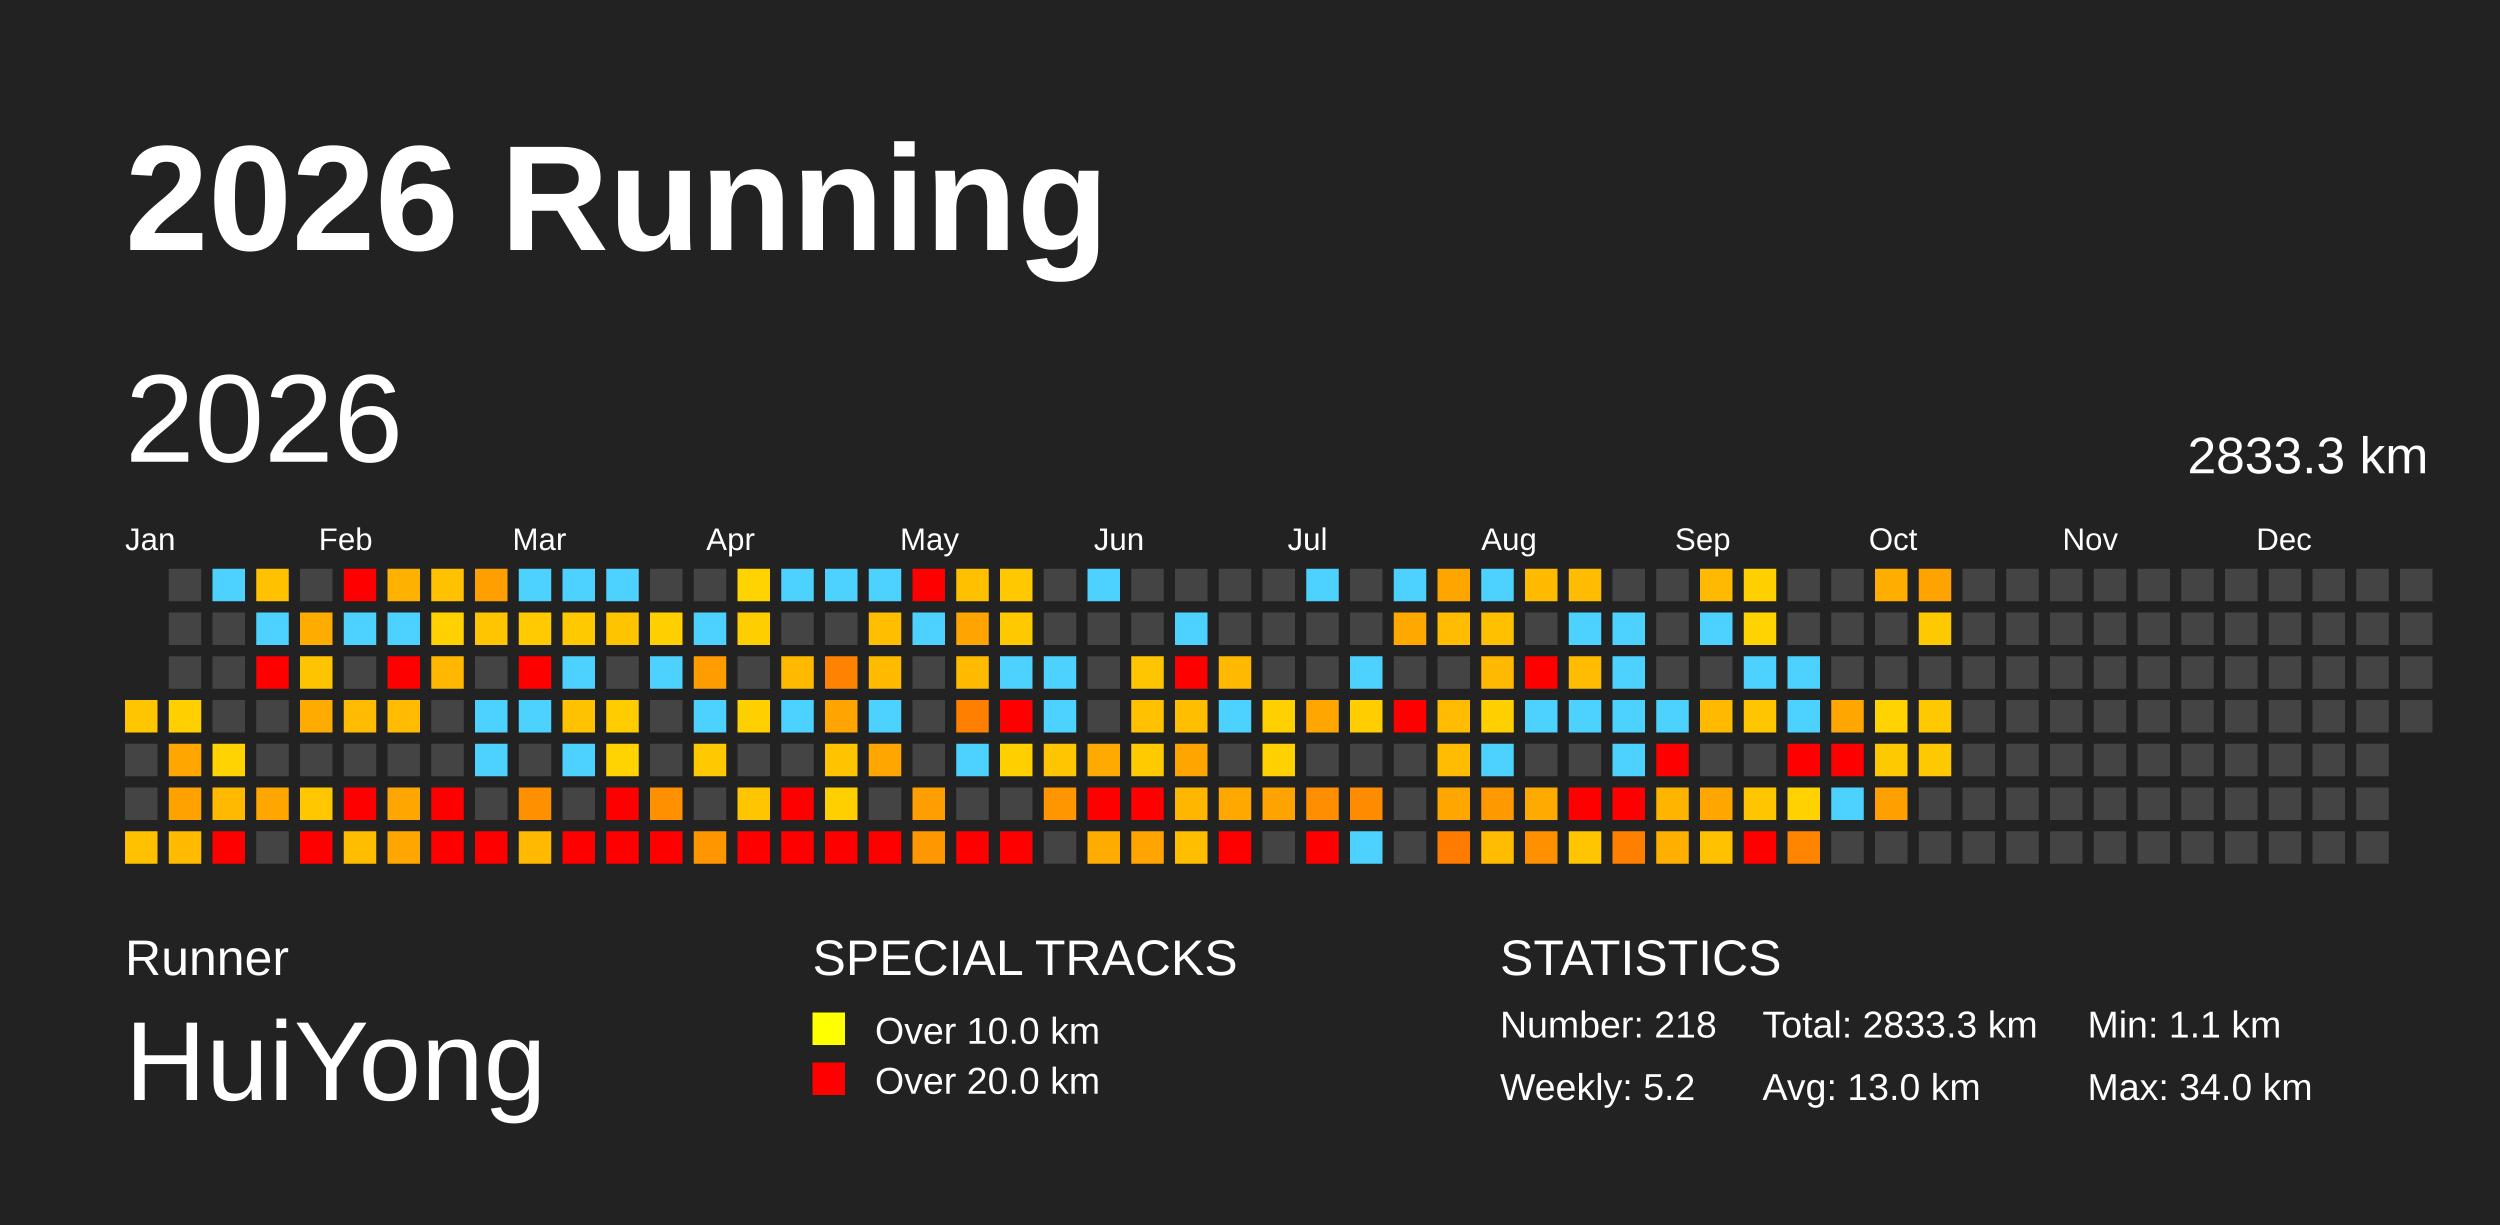
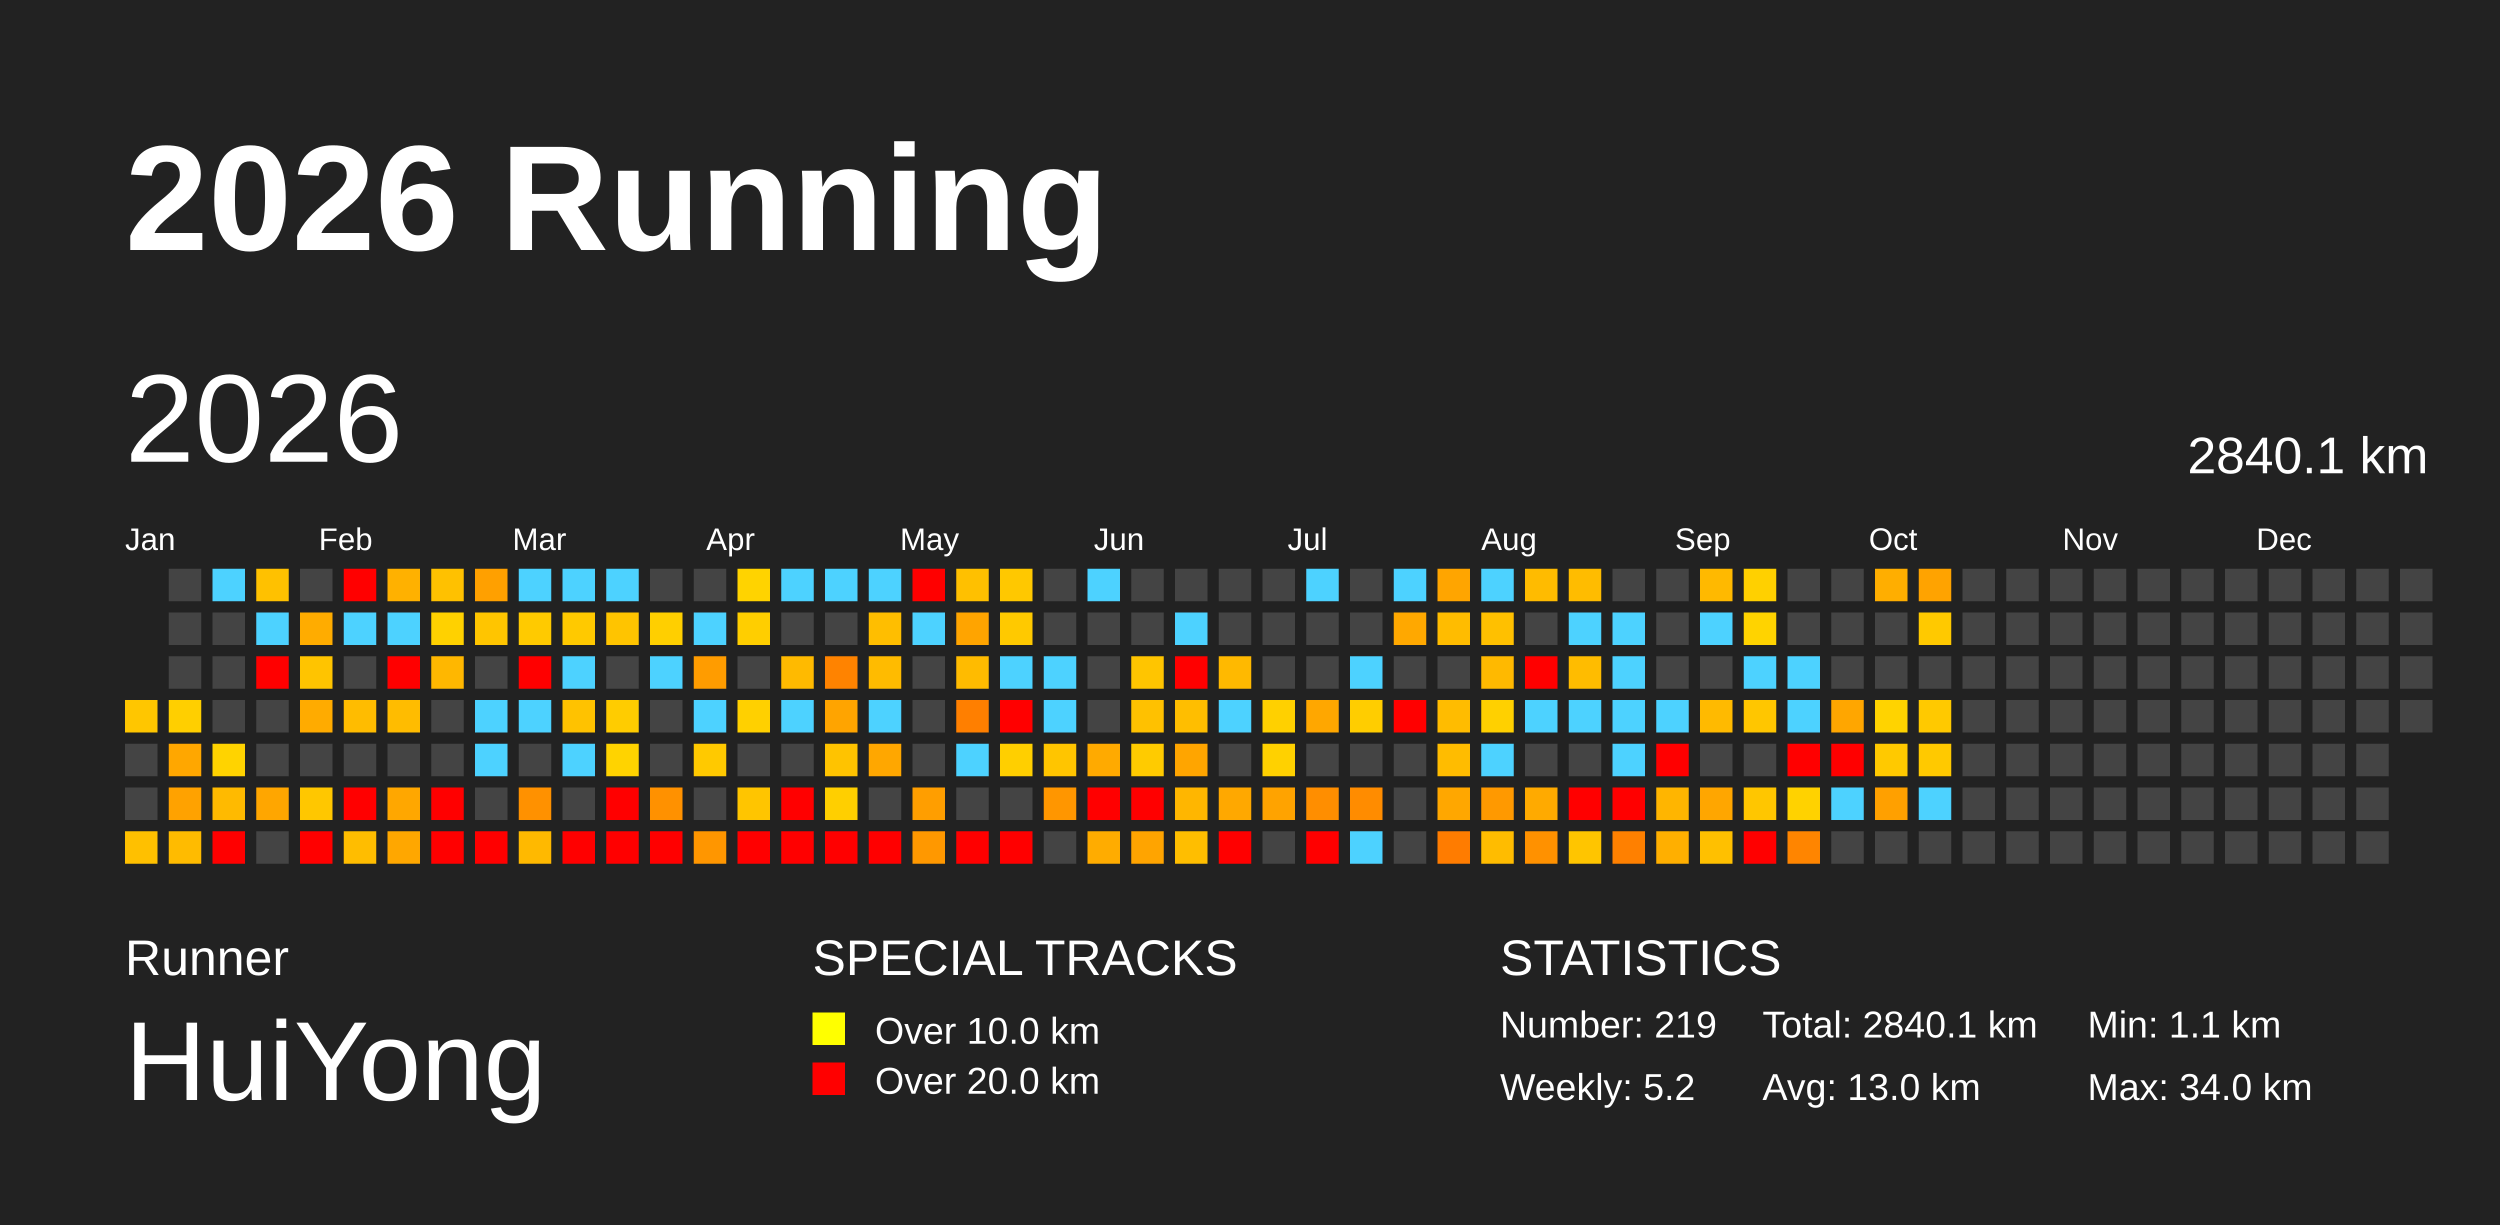
<svg xmlns="http://www.w3.org/2000/svg" baseProfile="full" height="98mm" version="1.1" viewBox="0,0,200,98" width="200mm">
  <defs />
  <rect fill="#222222" height="98" width="200" x="0" y="0" />
  <text fill="#FFFFFF" style="font-size:12px; font-family:Arial; font-weight:bold;" x="10" y="20">2026 Running</text>
  <text fill="#FFFFFF" style="font-size:4px; font-family:Arial" x="10" y="78">Runner</text>
  <text fill="#FFFFFF" style="font-size:9px; font-family:Arial" x="10" y="88">HuiYong</text>
  <text fill="#FFFFFF" style="font-size:4px; font-family:Arial" x="65" y="78">SPECIAL TRACKS</text>
  <rect fill="yellow" height="2.6" width="2.6" x="65" y="81" />
  <text fill="#FFFFFF" style="font-size:3px; font-family:Arial" x="70" y="83.5">Over 10.0 km</text>
  <rect fill="red" height="2.6" width="2.6" x="65" y="85" />
  <text fill="#FFFFFF" style="font-size:3px; font-family:Arial" x="70" y="87.5">Over 20.0 km</text>
  <text fill="#FFFFFF" style="font-size:4px; font-family:Arial" x="120" y="78">STATISTICS</text>
-   <text fill="#FFFFFF" style="font-size:3px; font-family:Arial" x="120" y="83">Number: 218</text>
+   <text fill="#FFFFFF" style="font-size:3px; font-family:Arial" x="120" y="83">Number: 219</text>
  <text fill="#FFFFFF" style="font-size:3px; font-family:Arial" x="120" y="88">Weekly: 5.2</text>
-   <text fill="#FFFFFF" style="font-size:3px; font-family:Arial" x="141" y="83">Total: 2833.3 km</text>
+   <text fill="#FFFFFF" style="font-size:3px; font-family:Arial" x="141" y="83">Total: 2840.1 km</text>
  <text fill="#FFFFFF" style="font-size:3px; font-family:Arial" x="141" y="88">Avg: 13.0 km</text>
  <text fill="#FFFFFF" style="font-size:3px; font-family:Arial" x="167" y="83">Min: 1.1 km</text>
  <text fill="#FFFFFF" style="font-size:3px; font-family:Arial" x="167" y="88">Max: 34.0 km</text>
  <text dominant-baseline="hanging" fill="#FFFFFF" style="font-size:10.0px; font-family:Arial;" x="10" y="30">2026</text>
-   <text dominant-baseline="hanging" fill="#FFFFFF" style="font-size:4.125px; font-family:Arial;" x="175" y="35">2833.3 km</text>
+   <text dominant-baseline="hanging" fill="#FFFFFF" style="font-size:4.125px; font-family:Arial;" x="175" y="35">2840.1 km</text>
  <text fill="#FFFFFF" style="font-size:2.5px; font-family:Arial" x="10.0" y="44">Jan</text>
  <text fill="#FFFFFF" style="font-size:2.5px; font-family:Arial" x="25.5" y="44">Feb</text>
  <text fill="#FFFFFF" style="font-size:2.5px; font-family:Arial" x="41.0" y="44">Mar</text>
  <text fill="#FFFFFF" style="font-size:2.5px; font-family:Arial" x="56.5" y="44">Apr</text>
  <text fill="#FFFFFF" style="font-size:2.5px; font-family:Arial" x="72.0" y="44">May</text>
  <text fill="#FFFFFF" style="font-size:2.5px; font-family:Arial" x="87.5" y="44">Jun</text>
  <text fill="#FFFFFF" style="font-size:2.5px; font-family:Arial" x="103.0" y="44">Jul</text>
  <text fill="#FFFFFF" style="font-size:2.5px; font-family:Arial" x="118.5" y="44">Aug</text>
  <text fill="#FFFFFF" style="font-size:2.5px; font-family:Arial" x="134.0" y="44">Sep</text>
  <text fill="#FFFFFF" style="font-size:2.5px; font-family:Arial" x="149.5" y="44">Oct</text>
  <text fill="#FFFFFF" style="font-size:2.5px; font-family:Arial" x="165.0" y="44">Nov</text>
  <text fill="#FFFFFF" style="font-size:2.5px; font-family:Arial" x="180.5" y="44">Dec</text>
  <rect fill="#ffc600" height="2.6" width="2.6" x="10.0" y="56.0" />
  <rect fill="#444444" height="2.6" width="2.6" x="10.0" y="59.5" />
  <rect fill="#444444" height="2.6" width="2.6" x="10.0" y="63.0" />
  <rect fill="#ffc000" height="2.6" width="2.6" x="10.0" y="66.5" />
  <rect fill="#444444" height="2.6" width="2.6" x="13.5" y="45.5" />
  <rect fill="#444444" height="2.6" width="2.6" x="13.5" y="49.0" />
  <rect fill="#444444" height="2.6" width="2.6" x="13.5" y="52.5" />
  <rect fill="#ffcf00" height="2.6" width="2.6" x="13.5" y="56.0" />
  <rect fill="#ffa700" height="2.6" width="2.6" x="13.5" y="59.5" />
  <rect fill="#ffa200" height="2.6" width="2.6" x="13.5" y="63.0" />
  <rect fill="#ffbb00" height="2.6" width="2.6" x="13.5" y="66.5" />
  <rect fill="#4dd2ff" height="2.6" width="2.6" x="17.0" y="45.5" />
  <rect fill="#444444" height="2.6" width="2.6" x="17.0" y="49.0" />
  <rect fill="#444444" height="2.6" width="2.6" x="17.0" y="52.5" />
  <rect fill="#444444" height="2.6" width="2.6" x="17.0" y="56.0" />
  <rect fill="#ffd300" height="2.6" width="2.6" x="17.0" y="59.5" />
  <rect fill="#ffba00" height="2.6" width="2.6" x="17.0" y="63.0" />
  <rect fill="red" height="2.6" width="2.6" x="17.0" y="66.5" />
  <rect fill="#ffc100" height="2.6" width="2.6" x="20.5" y="45.5" />
  <rect fill="#4dd2ff" height="2.6" width="2.6" x="20.5" y="49.0" />
  <rect fill="red" height="2.6" width="2.6" x="20.5" y="52.5" />
  <rect fill="#444444" height="2.6" width="2.6" x="20.5" y="56.0" />
  <rect fill="#444444" height="2.6" width="2.6" x="20.5" y="59.5" />
  <rect fill="#ffa600" height="2.6" width="2.6" x="20.5" y="63.0" />
  <rect fill="#444444" height="2.6" width="2.6" x="20.5" y="66.5" />
  <rect fill="#444444" height="2.6" width="2.6" x="24.0" y="45.5" />
  <rect fill="#ffac00" height="2.6" width="2.6" x="24.0" y="49.0" />
  <rect fill="#ffc400" height="2.6" width="2.6" x="24.0" y="52.5" />
  <rect fill="#ffab00" height="2.6" width="2.6" x="24.0" y="56.0" />
  <rect fill="#444444" height="2.6" width="2.6" x="24.0" y="59.5" />
  <rect fill="#ffc700" height="2.6" width="2.6" x="24.0" y="63.0" />
  <rect fill="red" height="2.6" width="2.6" x="24.0" y="66.5" />
  <rect fill="red" height="2.6" width="2.6" x="27.5" y="45.5" />
  <rect fill="#4dd2ff" height="2.6" width="2.6" x="27.5" y="49.0" />
  <rect fill="#444444" height="2.6" width="2.6" x="27.5" y="52.5" />
  <rect fill="#ffbc00" height="2.6" width="2.6" x="27.5" y="56.0" />
  <rect fill="#444444" height="2.6" width="2.6" x="27.5" y="59.5" />
  <rect fill="red" height="2.6" width="2.6" x="27.5" y="63.0" />
  <rect fill="#ffbd00" height="2.6" width="2.6" x="27.5" y="66.5" />
  <rect fill="#ffb100" height="2.6" width="2.6" x="31.0" y="45.5" />
  <rect fill="#4dd2ff" height="2.6" width="2.6" x="31.0" y="49.0" />
  <rect fill="red" height="2.6" width="2.6" x="31.0" y="52.5" />
  <rect fill="#ffbc00" height="2.6" width="2.6" x="31.0" y="56.0" />
  <rect fill="#444444" height="2.6" width="2.6" x="31.0" y="59.5" />
  <rect fill="#ffa700" height="2.6" width="2.6" x="31.0" y="63.0" />
  <rect fill="#ffa700" height="2.6" width="2.6" x="31.0" y="66.5" />
  <rect fill="#ffc100" height="2.6" width="2.6" x="34.5" y="45.5" />
  <rect fill="#ffd100" height="2.6" width="2.6" x="34.5" y="49.0" />
  <rect fill="#ffb700" height="2.6" width="2.6" x="34.5" y="52.5" />
  <rect fill="#444444" height="2.6" width="2.6" x="34.5" y="56.0" />
  <rect fill="#444444" height="2.6" width="2.6" x="34.5" y="59.5" />
  <rect fill="red" height="2.6" width="2.6" x="34.5" y="63.0" />
  <rect fill="red" height="2.6" width="2.6" x="34.5" y="66.5" />
  <rect fill="#ffa000" height="2.6" width="2.6" x="38.0" y="45.5" />
  <rect fill="#ffc500" height="2.6" width="2.6" x="38.0" y="49.0" />
  <rect fill="#444444" height="2.6" width="2.6" x="38.0" y="52.5" />
  <rect fill="#4dd2ff" height="2.6" width="2.6" x="38.0" y="56.0" />
  <rect fill="#4dd2ff" height="2.6" width="2.6" x="38.0" y="59.5" />
  <rect fill="#444444" height="2.6" width="2.6" x="38.0" y="63.0" />
  <rect fill="red" height="2.6" width="2.6" x="38.0" y="66.5" />
  <rect fill="#4dd2ff" height="2.6" width="2.6" x="41.5" y="45.5" />
  <rect fill="#ffca00" height="2.6" width="2.6" x="41.5" y="49.0" />
  <rect fill="red" height="2.6" width="2.6" x="41.5" y="52.5" />
  <rect fill="#4dd2ff" height="2.6" width="2.6" x="41.5" y="56.0" />
  <rect fill="#444444" height="2.6" width="2.6" x="41.5" y="59.5" />
  <rect fill="#ff9100" height="2.6" width="2.6" x="41.5" y="63.0" />
  <rect fill="#ffb900" height="2.6" width="2.6" x="41.5" y="66.5" />
  <rect fill="#4dd2ff" height="2.6" width="2.6" x="45.0" y="45.5" />
  <rect fill="#ffc900" height="2.6" width="2.6" x="45.0" y="49.0" />
  <rect fill="#4dd2ff" height="2.6" width="2.6" x="45.0" y="52.5" />
  <rect fill="#ffc200" height="2.6" width="2.6" x="45.0" y="56.0" />
  <rect fill="#4dd2ff" height="2.6" width="2.6" x="45.0" y="59.5" />
  <rect fill="#444444" height="2.6" width="2.6" x="45.0" y="63.0" />
  <rect fill="red" height="2.6" width="2.6" x="45.0" y="66.5" />
  <rect fill="#4dd2ff" height="2.6" width="2.6" x="48.5" y="45.5" />
  <rect fill="#ffc400" height="2.6" width="2.6" x="48.5" y="49.0" />
  <rect fill="#444444" height="2.6" width="2.6" x="48.5" y="52.5" />
  <rect fill="#ffcc00" height="2.6" width="2.6" x="48.5" y="56.0" />
  <rect fill="#ffd300" height="2.6" width="2.6" x="48.5" y="59.5" />
  <rect fill="red" height="2.6" width="2.6" x="48.5" y="63.0" />
  <rect fill="red" height="2.6" width="2.6" x="48.5" y="66.5" />
  <rect fill="#444444" height="2.6" width="2.6" x="52.0" y="45.5" />
  <rect fill="#ffcf00" height="2.6" width="2.6" x="52.0" y="49.0" />
  <rect fill="#4dd2ff" height="2.6" width="2.6" x="52.0" y="52.5" />
  <rect fill="#444444" height="2.6" width="2.6" x="52.0" y="56.0" />
  <rect fill="#444444" height="2.6" width="2.6" x="52.0" y="59.5" />
  <rect fill="#ff9100" height="2.6" width="2.6" x="52.0" y="63.0" />
  <rect fill="red" height="2.6" width="2.6" x="52.0" y="66.5" />
  <rect fill="#444444" height="2.6" width="2.6" x="55.5" y="45.5" />
  <rect fill="#4dd2ff" height="2.6" width="2.6" x="55.5" y="49.0" />
  <rect fill="#ff9c00" height="2.6" width="2.6" x="55.5" y="52.5" />
  <rect fill="#4dd2ff" height="2.6" width="2.6" x="55.5" y="56.0" />
  <rect fill="#ffc900" height="2.6" width="2.6" x="55.5" y="59.5" />
  <rect fill="#444444" height="2.6" width="2.6" x="55.5" y="63.0" />
  <rect fill="#ff9600" height="2.6" width="2.6" x="55.5" y="66.5" />
  <rect fill="#ffd300" height="2.6" width="2.6" x="59.0" y="45.5" />
  <rect fill="#ffce00" height="2.6" width="2.6" x="59.0" y="49.0" />
  <rect fill="#444444" height="2.6" width="2.6" x="59.0" y="52.5" />
  <rect fill="#ffd000" height="2.6" width="2.6" x="59.0" y="56.0" />
  <rect fill="#444444" height="2.6" width="2.6" x="59.0" y="59.5" />
  <rect fill="#ffc500" height="2.6" width="2.6" x="59.0" y="63.0" />
  <rect fill="red" height="2.6" width="2.6" x="59.0" y="66.5" />
  <rect fill="#4dd2ff" height="2.6" width="2.6" x="62.5" y="45.5" />
  <rect fill="#444444" height="2.6" width="2.6" x="62.5" y="49.0" />
  <rect fill="#ffba00" height="2.6" width="2.6" x="62.5" y="52.5" />
  <rect fill="#4dd2ff" height="2.6" width="2.6" x="62.5" y="56.0" />
  <rect fill="#444444" height="2.6" width="2.6" x="62.5" y="59.5" />
  <rect fill="red" height="2.6" width="2.6" x="62.5" y="63.0" />
  <rect fill="red" height="2.6" width="2.6" x="62.5" y="66.5" />
  <rect fill="#4dd2ff" height="2.6" width="2.6" x="66.0" y="45.5" />
  <rect fill="#444444" height="2.6" width="2.6" x="66.0" y="49.0" />
  <rect fill="#ff8300" height="2.6" width="2.6" x="66.0" y="52.5" />
  <rect fill="#ffa400" height="2.6" width="2.6" x="66.0" y="56.0" />
  <rect fill="#ffc300" height="2.6" width="2.6" x="66.0" y="59.5" />
  <rect fill="#ffcf00" height="2.6" width="2.6" x="66.0" y="63.0" />
  <rect fill="red" height="2.6" width="2.6" x="66.0" y="66.5" />
  <rect fill="#4dd2ff" height="2.6" width="2.6" x="69.5" y="45.5" />
  <rect fill="#ffbe00" height="2.6" width="2.6" x="69.5" y="49.0" />
  <rect fill="#ffbb00" height="2.6" width="2.6" x="69.5" y="52.5" />
  <rect fill="#4dd2ff" height="2.6" width="2.6" x="69.5" y="56.0" />
  <rect fill="#ffa700" height="2.6" width="2.6" x="69.5" y="59.5" />
  <rect fill="#444444" height="2.6" width="2.6" x="69.5" y="63.0" />
  <rect fill="red" height="2.6" width="2.6" x="69.5" y="66.5" />
  <rect fill="red" height="2.6" width="2.6" x="73.0" y="45.5" />
  <rect fill="#4dd2ff" height="2.6" width="2.6" x="73.0" y="49.0" />
  <rect fill="#444444" height="2.6" width="2.6" x="73.0" y="52.5" />
  <rect fill="#444444" height="2.6" width="2.6" x="73.0" y="56.0" />
  <rect fill="#444444" height="2.6" width="2.6" x="73.0" y="59.5" />
  <rect fill="#ff9e00" height="2.6" width="2.6" x="73.0" y="63.0" />
  <rect fill="#ff9800" height="2.6" width="2.6" x="73.0" y="66.5" />
  <rect fill="#ffc000" height="2.6" width="2.6" x="76.5" y="45.5" />
  <rect fill="#ffa400" height="2.6" width="2.6" x="76.5" y="49.0" />
  <rect fill="#ffbb00" height="2.6" width="2.6" x="76.5" y="52.5" />
  <rect fill="#ff7f00" height="2.6" width="2.6" x="76.5" y="56.0" />
  <rect fill="#4dd2ff" height="2.6" width="2.6" x="76.5" y="59.5" />
  <rect fill="#444444" height="2.6" width="2.6" x="76.5" y="63.0" />
  <rect fill="red" height="2.6" width="2.6" x="76.5" y="66.5" />
  <rect fill="#ffc800" height="2.6" width="2.6" x="80.0" y="45.5" />
  <rect fill="#ffc900" height="2.6" width="2.6" x="80.0" y="49.0" />
  <rect fill="#4dd2ff" height="2.6" width="2.6" x="80.0" y="52.5" />
  <rect fill="red" height="2.6" width="2.6" x="80.0" y="56.0" />
  <rect fill="#ffcf00" height="2.6" width="2.6" x="80.0" y="59.5" />
  <rect fill="#444444" height="2.6" width="2.6" x="80.0" y="63.0" />
  <rect fill="red" height="2.6" width="2.6" x="80.0" y="66.5" />
  <rect fill="#444444" height="2.6" width="2.6" x="83.5" y="45.5" />
  <rect fill="#444444" height="2.6" width="2.6" x="83.5" y="49.0" />
  <rect fill="#4dd2ff" height="2.6" width="2.6" x="83.5" y="52.5" />
  <rect fill="#4dd2ff" height="2.6" width="2.6" x="83.5" y="56.0" />
  <rect fill="#ffc500" height="2.6" width="2.6" x="83.5" y="59.5" />
  <rect fill="#ff9600" height="2.6" width="2.6" x="83.5" y="63.0" />
  <rect fill="#444444" height="2.6" width="2.6" x="83.5" y="66.5" />
  <rect fill="#4dd2ff" height="2.6" width="2.6" x="87.0" y="45.5" />
  <rect fill="#444444" height="2.6" width="2.6" x="87.0" y="49.0" />
  <rect fill="#444444" height="2.6" width="2.6" x="87.0" y="52.5" />
  <rect fill="#444444" height="2.6" width="2.6" x="87.0" y="56.0" />
  <rect fill="#ffaa00" height="2.6" width="2.6" x="87.0" y="59.5" />
  <rect fill="red" height="2.6" width="2.6" x="87.0" y="63.0" />
  <rect fill="#ffac00" height="2.6" width="2.6" x="87.0" y="66.5" />
  <rect fill="#444444" height="2.6" width="2.6" x="90.5" y="45.5" />
  <rect fill="#444444" height="2.6" width="2.6" x="90.5" y="49.0" />
  <rect fill="#ffc500" height="2.6" width="2.6" x="90.5" y="52.5" />
  <rect fill="#ffc100" height="2.6" width="2.6" x="90.5" y="56.0" />
  <rect fill="#ffcb00" height="2.6" width="2.6" x="90.5" y="59.5" />
  <rect fill="red" height="2.6" width="2.6" x="90.5" y="63.0" />
  <rect fill="#ffa400" height="2.6" width="2.6" x="90.5" y="66.5" />
  <rect fill="#444444" height="2.6" width="2.6" x="94.0" y="45.5" />
  <rect fill="#4dd2ff" height="2.6" width="2.6" x="94.0" y="49.0" />
  <rect fill="red" height="2.6" width="2.6" x="94.0" y="52.5" />
  <rect fill="#ffbe00" height="2.6" width="2.6" x="94.0" y="56.0" />
  <rect fill="#ffa500" height="2.6" width="2.6" x="94.0" y="59.5" />
  <rect fill="#ffb600" height="2.6" width="2.6" x="94.0" y="63.0" />
  <rect fill="#ffbe00" height="2.6" width="2.6" x="94.0" y="66.5" />
  <rect fill="#444444" height="2.6" width="2.6" x="97.5" y="45.5" />
  <rect fill="#444444" height="2.6" width="2.6" x="97.5" y="49.0" />
  <rect fill="#ffb900" height="2.6" width="2.6" x="97.5" y="52.5" />
  <rect fill="#4dd2ff" height="2.6" width="2.6" x="97.5" y="56.0" />
  <rect fill="#444444" height="2.6" width="2.6" x="97.5" y="59.5" />
  <rect fill="#ffa800" height="2.6" width="2.6" x="97.5" y="63.0" />
  <rect fill="red" height="2.6" width="2.6" x="97.5" y="66.5" />
  <rect fill="#444444" height="2.6" width="2.6" x="101.0" y="45.5" />
  <rect fill="#444444" height="2.6" width="2.6" x="101.0" y="49.0" />
  <rect fill="#444444" height="2.6" width="2.6" x="101.0" y="52.5" />
  <rect fill="#ffd000" height="2.6" width="2.6" x="101.0" y="56.0" />
  <rect fill="#ffd100" height="2.6" width="2.6" x="101.0" y="59.5" />
  <rect fill="#ffa300" height="2.6" width="2.6" x="101.0" y="63.0" />
  <rect fill="#444444" height="2.6" width="2.6" x="101.0" y="66.5" />
  <rect fill="#4dd2ff" height="2.6" width="2.6" x="104.5" y="45.5" />
  <rect fill="#444444" height="2.6" width="2.6" x="104.5" y="49.0" />
  <rect fill="#444444" height="2.6" width="2.6" x="104.5" y="52.5" />
  <rect fill="#ffa700" height="2.6" width="2.6" x="104.5" y="56.0" />
  <rect fill="#444444" height="2.6" width="2.6" x="104.5" y="59.5" />
  <rect fill="#ff8e00" height="2.6" width="2.6" x="104.5" y="63.0" />
  <rect fill="red" height="2.6" width="2.6" x="104.5" y="66.5" />
  <rect fill="#444444" height="2.6" width="2.6" x="108.0" y="45.5" />
  <rect fill="#444444" height="2.6" width="2.6" x="108.0" y="49.0" />
  <rect fill="#4dd2ff" height="2.6" width="2.6" x="108.0" y="52.5" />
  <rect fill="#ffcd00" height="2.6" width="2.6" x="108.0" y="56.0" />
  <rect fill="#444444" height="2.6" width="2.6" x="108.0" y="59.5" />
  <rect fill="#ff8c00" height="2.6" width="2.6" x="108.0" y="63.0" />
  <rect fill="#4dd2ff" height="2.6" width="2.6" x="108.0" y="66.5" />
  <rect fill="#4dd2ff" height="2.6" width="2.6" x="111.5" y="45.5" />
  <rect fill="#ffa800" height="2.6" width="2.6" x="111.5" y="49.0" />
  <rect fill="#444444" height="2.6" width="2.6" x="111.5" y="52.5" />
  <rect fill="red" height="2.6" width="2.6" x="111.5" y="56.0" />
  <rect fill="#444444" height="2.6" width="2.6" x="111.5" y="59.5" />
  <rect fill="#444444" height="2.6" width="2.6" x="111.5" y="63.0" />
  <rect fill="#444444" height="2.6" width="2.6" x="111.5" y="66.5" />
  <rect fill="#ffa500" height="2.6" width="2.6" x="115.0" y="45.5" />
  <rect fill="#ffbc00" height="2.6" width="2.6" x="115.0" y="49.0" />
  <rect fill="#444444" height="2.6" width="2.6" x="115.0" y="52.5" />
  <rect fill="#ffbc00" height="2.6" width="2.6" x="115.0" y="56.0" />
  <rect fill="#ffbc00" height="2.6" width="2.6" x="115.0" y="59.5" />
  <rect fill="#ffa700" height="2.6" width="2.6" x="115.0" y="63.0" />
  <rect fill="#ff7c00" height="2.6" width="2.6" x="115.0" y="66.5" />
  <rect fill="#4dd2ff" height="2.6" width="2.6" x="118.5" y="45.5" />
  <rect fill="#ffc000" height="2.6" width="2.6" x="118.5" y="49.0" />
  <rect fill="#ffb900" height="2.6" width="2.6" x="118.5" y="52.5" />
  <rect fill="#ffd000" height="2.6" width="2.6" x="118.5" y="56.0" />
  <rect fill="#4dd2ff" height="2.6" width="2.6" x="118.5" y="59.5" />
  <rect fill="#ff9900" height="2.6" width="2.6" x="118.5" y="63.0" />
  <rect fill="#ffbc00" height="2.6" width="2.6" x="118.5" y="66.5" />
  <rect fill="#ffbb00" height="2.6" width="2.6" x="122.0" y="45.5" />
  <rect fill="#444444" height="2.6" width="2.6" x="122.0" y="49.0" />
  <rect fill="red" height="2.6" width="2.6" x="122.0" y="52.5" />
  <rect fill="#4dd2ff" height="2.6" width="2.6" x="122.0" y="56.0" />
  <rect fill="#444444" height="2.6" width="2.6" x="122.0" y="59.5" />
  <rect fill="#ffaa00" height="2.6" width="2.6" x="122.0" y="63.0" />
  <rect fill="#ff9100" height="2.6" width="2.6" x="122.0" y="66.5" />
  <rect fill="#ffbc00" height="2.6" width="2.6" x="125.5" y="45.5" />
  <rect fill="#4dd2ff" height="2.6" width="2.6" x="125.5" y="49.0" />
  <rect fill="#ffbc00" height="2.6" width="2.6" x="125.5" y="52.5" />
  <rect fill="#4dd2ff" height="2.6" width="2.6" x="125.5" y="56.0" />
  <rect fill="#444444" height="2.6" width="2.6" x="125.5" y="59.5" />
  <rect fill="red" height="2.6" width="2.6" x="125.5" y="63.0" />
  <rect fill="#ffc500" height="2.6" width="2.6" x="125.5" y="66.5" />
  <rect fill="#444444" height="2.6" width="2.6" x="129.0" y="45.5" />
  <rect fill="#4dd2ff" height="2.6" width="2.6" x="129.0" y="49.0" />
  <rect fill="#4dd2ff" height="2.6" width="2.6" x="129.0" y="52.5" />
  <rect fill="#4dd2ff" height="2.6" width="2.6" x="129.0" y="56.0" />
  <rect fill="#4dd2ff" height="2.6" width="2.6" x="129.0" y="59.5" />
  <rect fill="red" height="2.6" width="2.6" x="129.0" y="63.0" />
  <rect fill="#ff8000" height="2.6" width="2.6" x="129.0" y="66.5" />
  <rect fill="#444444" height="2.6" width="2.6" x="132.5" y="45.5" />
  <rect fill="#444444" height="2.6" width="2.6" x="132.5" y="49.0" />
  <rect fill="#444444" height="2.6" width="2.6" x="132.5" y="52.5" />
  <rect fill="#4dd2ff" height="2.6" width="2.6" x="132.5" y="56.0" />
  <rect fill="red" height="2.6" width="2.6" x="132.5" y="59.5" />
  <rect fill="#ffb500" height="2.6" width="2.6" x="132.5" y="63.0" />
  <rect fill="#ffaf00" height="2.6" width="2.6" x="132.5" y="66.5" />
  <rect fill="#ffb900" height="2.6" width="2.6" x="136.0" y="45.5" />
  <rect fill="#4dd2ff" height="2.6" width="2.6" x="136.0" y="49.0" />
  <rect fill="#444444" height="2.6" width="2.6" x="136.0" y="52.5" />
  <rect fill="#ffba00" height="2.6" width="2.6" x="136.0" y="56.0" />
  <rect fill="#444444" height="2.6" width="2.6" x="136.0" y="59.5" />
  <rect fill="#ffa600" height="2.6" width="2.6" x="136.0" y="63.0" />
  <rect fill="#ffc000" height="2.6" width="2.6" x="136.0" y="66.5" />
  <rect fill="#ffd000" height="2.6" width="2.6" x="139.5" y="45.5" />
  <rect fill="#ffd300" height="2.6" width="2.6" x="139.5" y="49.0" />
  <rect fill="#4dd2ff" height="2.6" width="2.6" x="139.5" y="52.5" />
  <rect fill="#ffc600" height="2.6" width="2.6" x="139.5" y="56.0" />
  <rect fill="#444444" height="2.6" width="2.6" x="139.5" y="59.5" />
  <rect fill="#ffc600" height="2.6" width="2.6" x="139.5" y="63.0" />
  <rect fill="red" height="2.6" width="2.6" x="139.5" y="66.5" />
  <rect fill="#444444" height="2.6" width="2.6" x="143.0" y="45.5" />
  <rect fill="#444444" height="2.6" width="2.6" x="143.0" y="49.0" />
  <rect fill="#4dd2ff" height="2.6" width="2.6" x="143.0" y="52.5" />
  <rect fill="#4dd2ff" height="2.6" width="2.6" x="143.0" y="56.0" />
  <rect fill="red" height="2.6" width="2.6" x="143.0" y="59.5" />
  <rect fill="#ffd200" height="2.6" width="2.6" x="143.0" y="63.0" />
  <rect fill="#ff8500" height="2.6" width="2.6" x="143.0" y="66.5" />
  <rect fill="#444444" height="2.6" width="2.6" x="146.5" y="45.5" />
  <rect fill="#444444" height="2.6" width="2.6" x="146.5" y="49.0" />
  <rect fill="#444444" height="2.6" width="2.6" x="146.5" y="52.5" />
  <rect fill="#ffa600" height="2.6" width="2.6" x="146.5" y="56.0" />
  <rect fill="red" height="2.6" width="2.6" x="146.5" y="59.5" />
  <rect fill="#4dd2ff" height="2.6" width="2.6" x="146.5" y="63.0" />
  <rect fill="#444444" height="2.6" width="2.6" x="146.5" y="66.5" />
  <rect fill="#ffae00" height="2.6" width="2.6" x="150.0" y="45.5" />
  <rect fill="#444444" height="2.6" width="2.6" x="150.0" y="49.0" />
  <rect fill="#444444" height="2.6" width="2.6" x="150.0" y="52.5" />
  <rect fill="#ffd300" height="2.6" width="2.6" x="150.0" y="56.0" />
  <rect fill="#ffc900" height="2.6" width="2.6" x="150.0" y="59.5" />
  <rect fill="#ffa000" height="2.6" width="2.6" x="150.0" y="63.0" />
  <rect fill="#444444" height="2.6" width="2.6" x="150.0" y="66.5" />
  <rect fill="#ffa300" height="2.6" width="2.6" x="153.5" y="45.5" />
  <rect fill="#ffc900" height="2.6" width="2.6" x="153.5" y="49.0" />
  <rect fill="#444444" height="2.6" width="2.6" x="153.5" y="52.5" />
  <rect fill="#ffc900" height="2.6" width="2.6" x="153.5" y="56.0" />
  <rect fill="#ffc900" height="2.6" width="2.6" x="153.5" y="59.5" />
-   <rect fill="#444444" height="2.6" width="2.6" x="153.5" y="63.0" />
+   <rect fill="#4dd2ff" height="2.6" width="2.6" x="153.5" y="63.0" />
  <rect fill="#444444" height="2.6" width="2.6" x="153.5" y="66.5" />
  <rect fill="#444444" height="2.6" width="2.6" x="157.0" y="45.5" />
  <rect fill="#444444" height="2.6" width="2.6" x="157.0" y="49.0" />
  <rect fill="#444444" height="2.6" width="2.6" x="157.0" y="52.5" />
  <rect fill="#444444" height="2.6" width="2.6" x="157.0" y="56.0" />
  <rect fill="#444444" height="2.6" width="2.6" x="157.0" y="59.5" />
  <rect fill="#444444" height="2.6" width="2.6" x="157.0" y="63.0" />
  <rect fill="#444444" height="2.6" width="2.6" x="157.0" y="66.5" />
  <rect fill="#444444" height="2.6" width="2.6" x="160.5" y="45.5" />
  <rect fill="#444444" height="2.6" width="2.6" x="160.5" y="49.0" />
  <rect fill="#444444" height="2.6" width="2.6" x="160.5" y="52.5" />
  <rect fill="#444444" height="2.6" width="2.6" x="160.5" y="56.0" />
  <rect fill="#444444" height="2.6" width="2.6" x="160.5" y="59.5" />
  <rect fill="#444444" height="2.6" width="2.6" x="160.5" y="63.0" />
  <rect fill="#444444" height="2.6" width="2.6" x="160.5" y="66.5" />
  <rect fill="#444444" height="2.6" width="2.6" x="164.0" y="45.5" />
  <rect fill="#444444" height="2.6" width="2.6" x="164.0" y="49.0" />
  <rect fill="#444444" height="2.6" width="2.6" x="164.0" y="52.5" />
  <rect fill="#444444" height="2.6" width="2.6" x="164.0" y="56.0" />
  <rect fill="#444444" height="2.6" width="2.6" x="164.0" y="59.5" />
  <rect fill="#444444" height="2.6" width="2.6" x="164.0" y="63.0" />
  <rect fill="#444444" height="2.6" width="2.6" x="164.0" y="66.5" />
  <rect fill="#444444" height="2.6" width="2.6" x="167.5" y="45.5" />
  <rect fill="#444444" height="2.6" width="2.6" x="167.5" y="49.0" />
  <rect fill="#444444" height="2.6" width="2.6" x="167.5" y="52.5" />
  <rect fill="#444444" height="2.6" width="2.6" x="167.5" y="56.0" />
  <rect fill="#444444" height="2.6" width="2.6" x="167.5" y="59.5" />
  <rect fill="#444444" height="2.6" width="2.6" x="167.5" y="63.0" />
  <rect fill="#444444" height="2.6" width="2.6" x="167.5" y="66.5" />
  <rect fill="#444444" height="2.6" width="2.6" x="171.0" y="45.5" />
  <rect fill="#444444" height="2.6" width="2.6" x="171.0" y="49.0" />
  <rect fill="#444444" height="2.6" width="2.6" x="171.0" y="52.5" />
  <rect fill="#444444" height="2.6" width="2.6" x="171.0" y="56.0" />
  <rect fill="#444444" height="2.6" width="2.6" x="171.0" y="59.5" />
  <rect fill="#444444" height="2.6" width="2.6" x="171.0" y="63.0" />
  <rect fill="#444444" height="2.6" width="2.6" x="171.0" y="66.5" />
  <rect fill="#444444" height="2.6" width="2.6" x="174.5" y="45.5" />
  <rect fill="#444444" height="2.6" width="2.6" x="174.5" y="49.0" />
  <rect fill="#444444" height="2.6" width="2.6" x="174.5" y="52.5" />
  <rect fill="#444444" height="2.6" width="2.6" x="174.5" y="56.0" />
  <rect fill="#444444" height="2.6" width="2.6" x="174.5" y="59.5" />
  <rect fill="#444444" height="2.6" width="2.6" x="174.5" y="63.0" />
  <rect fill="#444444" height="2.6" width="2.6" x="174.5" y="66.5" />
  <rect fill="#444444" height="2.6" width="2.6" x="178.0" y="45.5" />
  <rect fill="#444444" height="2.6" width="2.6" x="178.0" y="49.0" />
  <rect fill="#444444" height="2.6" width="2.6" x="178.0" y="52.5" />
  <rect fill="#444444" height="2.6" width="2.6" x="178.0" y="56.0" />
  <rect fill="#444444" height="2.6" width="2.6" x="178.0" y="59.5" />
  <rect fill="#444444" height="2.6" width="2.6" x="178.0" y="63.0" />
  <rect fill="#444444" height="2.6" width="2.6" x="178.0" y="66.5" />
  <rect fill="#444444" height="2.6" width="2.6" x="181.5" y="45.5" />
  <rect fill="#444444" height="2.6" width="2.6" x="181.5" y="49.0" />
  <rect fill="#444444" height="2.6" width="2.6" x="181.5" y="52.5" />
  <rect fill="#444444" height="2.6" width="2.6" x="181.5" y="56.0" />
  <rect fill="#444444" height="2.6" width="2.6" x="181.5" y="59.5" />
  <rect fill="#444444" height="2.6" width="2.6" x="181.5" y="63.0" />
  <rect fill="#444444" height="2.6" width="2.6" x="181.5" y="66.5" />
  <rect fill="#444444" height="2.6" width="2.6" x="185.0" y="45.5" />
  <rect fill="#444444" height="2.6" width="2.6" x="185.0" y="49.0" />
  <rect fill="#444444" height="2.6" width="2.6" x="185.0" y="52.5" />
  <rect fill="#444444" height="2.6" width="2.6" x="185.0" y="56.0" />
  <rect fill="#444444" height="2.6" width="2.6" x="185.0" y="59.5" />
  <rect fill="#444444" height="2.6" width="2.6" x="185.0" y="63.0" />
  <rect fill="#444444" height="2.6" width="2.6" x="185.0" y="66.5" />
  <rect fill="#444444" height="2.6" width="2.6" x="188.5" y="45.5" />
  <rect fill="#444444" height="2.6" width="2.6" x="188.5" y="49.0" />
  <rect fill="#444444" height="2.6" width="2.6" x="188.5" y="52.5" />
  <rect fill="#444444" height="2.6" width="2.6" x="188.5" y="56.0" />
  <rect fill="#444444" height="2.6" width="2.6" x="188.5" y="59.5" />
  <rect fill="#444444" height="2.6" width="2.6" x="188.5" y="63.0" />
  <rect fill="#444444" height="2.6" width="2.6" x="188.5" y="66.5" />
  <rect fill="#444444" height="2.6" width="2.6" x="192.0" y="45.5" />
  <rect fill="#444444" height="2.6" width="2.6" x="192.0" y="49.0" />
  <rect fill="#444444" height="2.6" width="2.6" x="192.0" y="52.5" />
  <rect fill="#444444" height="2.6" width="2.6" x="192.0" y="56.0" />
</svg>
